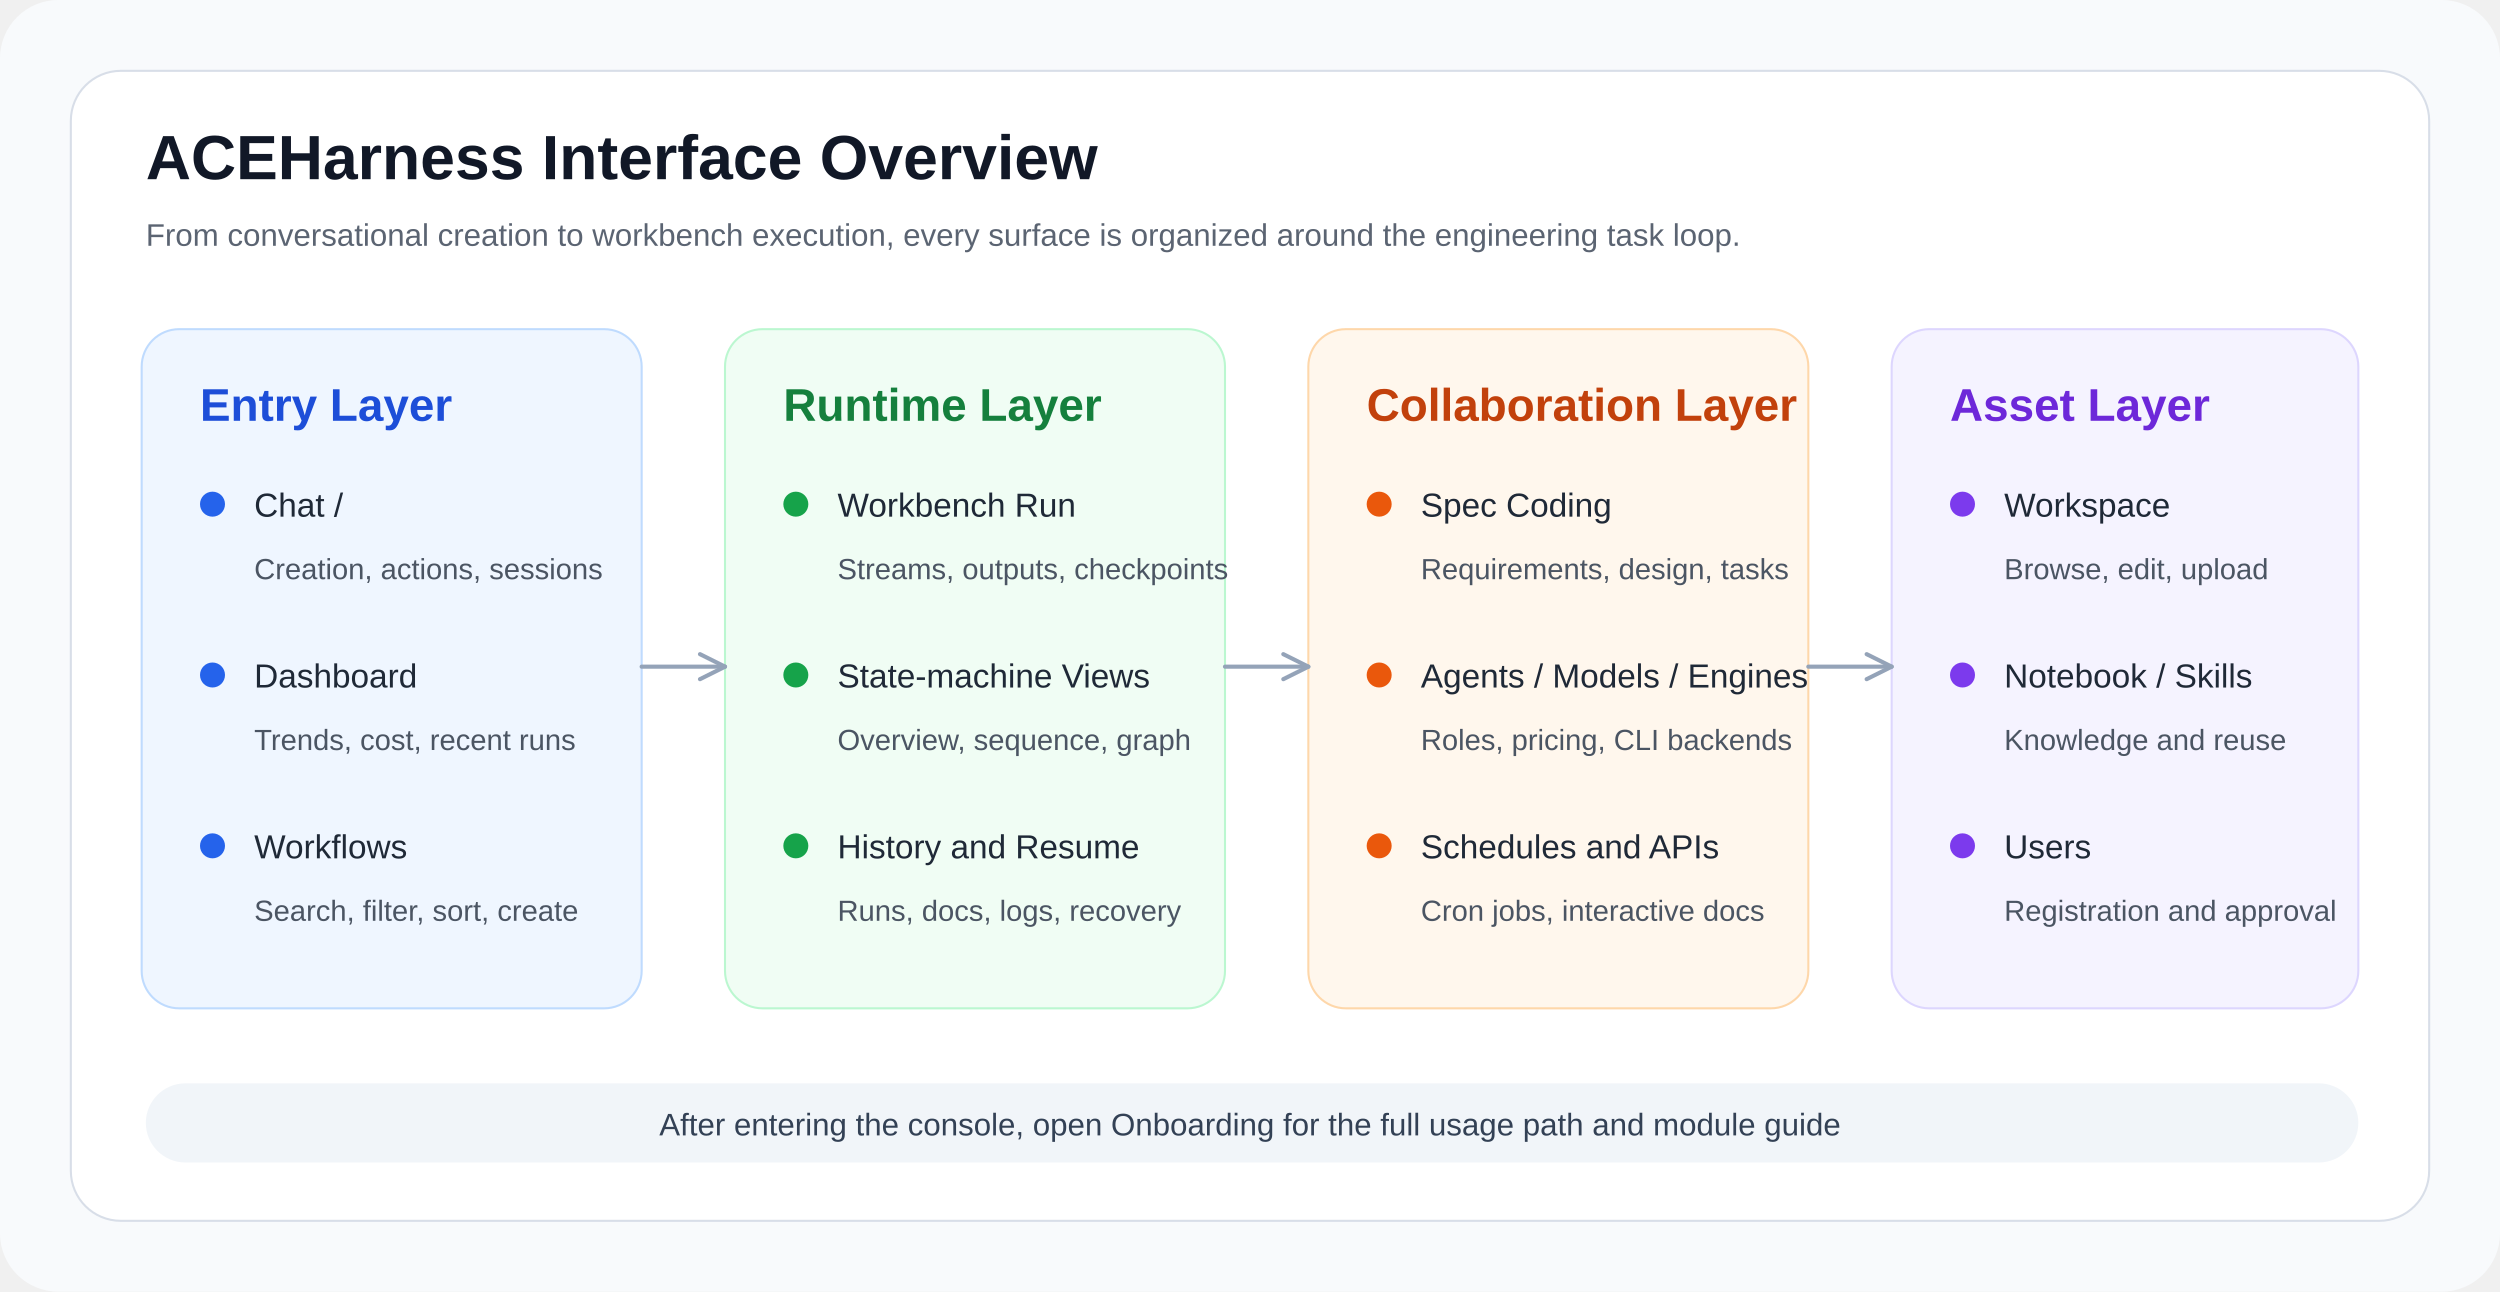
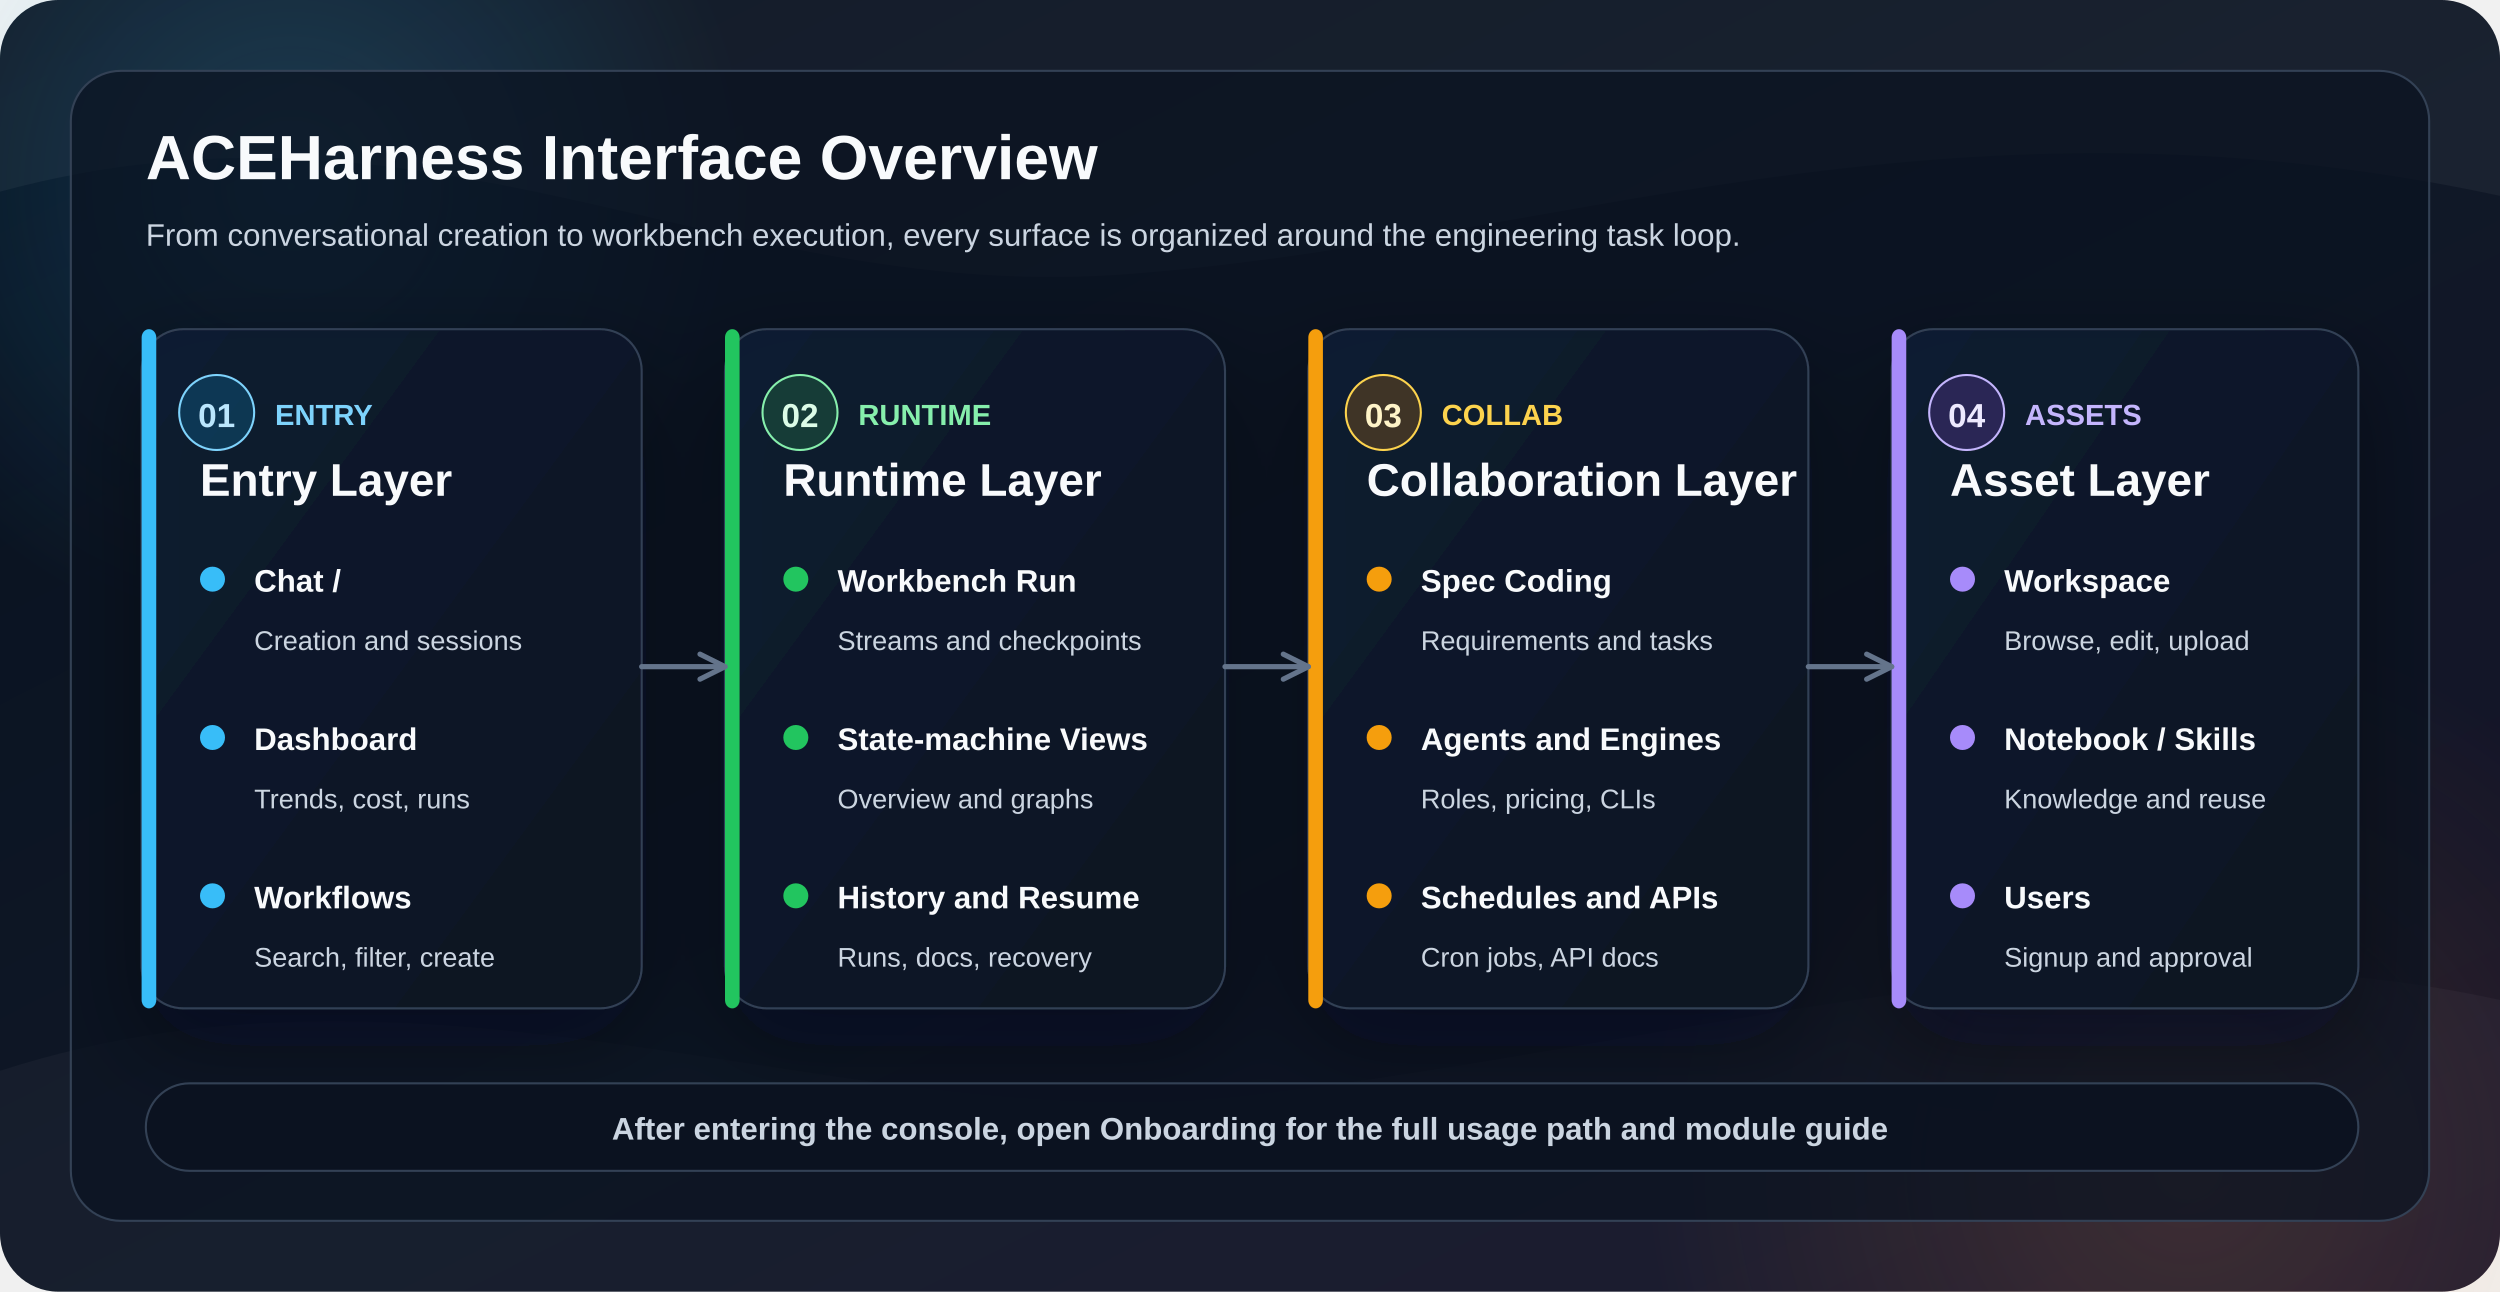
- <svg xmlns="http://www.w3.org/2000/svg" width="1200" height="620" viewBox="0 0 1200 620" fill="none">
-   <rect width="1200" height="620" rx="28" fill="#F8FAFC" />
-   <rect x="34" y="34" width="1132" height="552" rx="24" fill="white" stroke="#D8DEE8" />
-   <text x="70" y="86" fill="#111827" font-family="Arial, sans-serif" font-size="30" font-weight="700">ACEHarness Interface Overview</text>
-   <text x="70" y="118" fill="#5B6472" font-family="Arial, sans-serif" font-size="15">From conversational creation to workbench execution, every surface is organized around the engineering task loop.</text>
-   <rect x="68" y="158" width="240" height="326" rx="18" fill="#EFF6FF" stroke="#BFDBFE" />
-   <text x="96" y="202" fill="#1D4ED8" font-family="Arial, sans-serif" font-size="22" font-weight="700">Entry Layer</text>
-   <circle cx="102" cy="242" r="6" fill="#2563EB" />
-   <text x="122" y="248" fill="#1F2937" font-family="Arial, sans-serif" font-size="16">Chat /</text>
-   <text x="122" y="278" fill="#4B5563" font-family="Arial, sans-serif" font-size="14">Creation, actions, sessions</text>
-   <circle cx="102" cy="324" r="6" fill="#2563EB" />
-   <text x="122" y="330" fill="#1F2937" font-family="Arial, sans-serif" font-size="16">Dashboard</text>
-   <text x="122" y="360" fill="#4B5563" font-family="Arial, sans-serif" font-size="14">Trends, cost, recent runs</text>
-   <circle cx="102" cy="406" r="6" fill="#2563EB" />
-   <text x="122" y="412" fill="#1F2937" font-family="Arial, sans-serif" font-size="16">Workflows</text>
-   <text x="122" y="442" fill="#4B5563" font-family="Arial, sans-serif" font-size="14">Search, filter, sort, create</text>
-   <rect x="348" y="158" width="240" height="326" rx="18" fill="#F0FDF4" stroke="#BBF7D0" />
-   <text x="376" y="202" fill="#15803D" font-family="Arial, sans-serif" font-size="22" font-weight="700">Runtime Layer</text>
-   <circle cx="382" cy="242" r="6" fill="#16A34A" />
-   <text x="402" y="248" fill="#1F2937" font-family="Arial, sans-serif" font-size="16">Workbench Run</text>
-   <text x="402" y="278" fill="#4B5563" font-family="Arial, sans-serif" font-size="14">Streams, outputs, checkpoints</text>
-   <circle cx="382" cy="324" r="6" fill="#16A34A" />
-   <text x="402" y="330" fill="#1F2937" font-family="Arial, sans-serif" font-size="16">State-machine Views</text>
-   <text x="402" y="360" fill="#4B5563" font-family="Arial, sans-serif" font-size="14">Overview, sequence, graph</text>
-   <circle cx="382" cy="406" r="6" fill="#16A34A" />
-   <text x="402" y="412" fill="#1F2937" font-family="Arial, sans-serif" font-size="16">History and Resume</text>
-   <text x="402" y="442" fill="#4B5563" font-family="Arial, sans-serif" font-size="14">Runs, docs, logs, recovery</text>
-   <rect x="628" y="158" width="240" height="326" rx="18" fill="#FFF7ED" stroke="#FED7AA" />
-   <text x="656" y="202" fill="#C2410C" font-family="Arial, sans-serif" font-size="22" font-weight="700">Collaboration Layer</text>
-   <circle cx="662" cy="242" r="6" fill="#EA580C" />
-   <text x="682" y="248" fill="#1F2937" font-family="Arial, sans-serif" font-size="16">Spec Coding</text>
-   <text x="682" y="278" fill="#4B5563" font-family="Arial, sans-serif" font-size="14">Requirements, design, tasks</text>
-   <circle cx="662" cy="324" r="6" fill="#EA580C" />
-   <text x="682" y="330" fill="#1F2937" font-family="Arial, sans-serif" font-size="16">Agents / Models / Engines</text>
-   <text x="682" y="360" fill="#4B5563" font-family="Arial, sans-serif" font-size="14">Roles, pricing, CLI backends</text>
-   <circle cx="662" cy="406" r="6" fill="#EA580C" />
-   <text x="682" y="412" fill="#1F2937" font-family="Arial, sans-serif" font-size="16">Schedules and APIs</text>
-   <text x="682" y="442" fill="#4B5563" font-family="Arial, sans-serif" font-size="14">Cron jobs, interactive docs</text>
-   <rect x="908" y="158" width="224" height="326" rx="18" fill="#F5F3FF" stroke="#DDD6FE" />
-   <text x="936" y="202" fill="#6D28D9" font-family="Arial, sans-serif" font-size="22" font-weight="700">Asset Layer</text>
-   <circle cx="942" cy="242" r="6" fill="#7C3AED" />
-   <text x="962" y="248" fill="#1F2937" font-family="Arial, sans-serif" font-size="16">Workspace</text>
-   <text x="962" y="278" fill="#4B5563" font-family="Arial, sans-serif" font-size="14">Browse, edit, upload</text>
-   <circle cx="942" cy="324" r="6" fill="#7C3AED" />
-   <text x="962" y="330" fill="#1F2937" font-family="Arial, sans-serif" font-size="16">Notebook / Skills</text>
-   <text x="962" y="360" fill="#4B5563" font-family="Arial, sans-serif" font-size="14">Knowledge and reuse</text>
-   <circle cx="942" cy="406" r="6" fill="#7C3AED" />
-   <text x="962" y="412" fill="#1F2937" font-family="Arial, sans-serif" font-size="16">Users</text>
-   <text x="962" y="442" fill="#4B5563" font-family="Arial, sans-serif" font-size="14">Registration and approval</text>
-   <path d="M308 320H348" stroke="#94A3B8" stroke-width="2" stroke-linecap="round" />
-   <path d="M588 320H628" stroke="#94A3B8" stroke-width="2" stroke-linecap="round" />
-   <path d="M868 320H908" stroke="#94A3B8" stroke-width="2" stroke-linecap="round" />
-   <path d="M336 314L348 320L336 326" stroke="#94A3B8" stroke-width="2" stroke-linecap="round" stroke-linejoin="round" />
-   <path d="M616 314L628 320L616 326" stroke="#94A3B8" stroke-width="2" stroke-linecap="round" stroke-linejoin="round" />
-   <path d="M896 314L908 320L896 326" stroke="#94A3B8" stroke-width="2" stroke-linecap="round" stroke-linejoin="round" />
-   <rect x="70" y="520" width="1062" height="38" rx="19" fill="#F1F5F9" />
-   <text x="600" y="545" text-anchor="middle" fill="#334155" font-family="Arial, sans-serif" font-size="15">After entering the console, open Onboarding for the full usage path and module guide</text>
+ <svg xmlns="http://www.w3.org/2000/svg" width="1200" height="620" viewBox="0 0 1200 620" fill="none" role="img" aria-labelledby="title desc">
+   <defs>
+     <linearGradient id="bg" x1="0" y1="0" x2="1" y2="1">
+       <stop offset="0%" stop-color="#07111F" />
+       <stop offset="55%" stop-color="#101827" />
+       <stop offset="100%" stop-color="#171329" />
+     </linearGradient>
+     <linearGradient id="panel" x1="0" y1="0" x2="1" y2="1">
+       <stop offset="0%" stop-color="#111C31" stop-opacity="0.98" />
+       <stop offset="100%" stop-color="#0B1220" stop-opacity="0.98" />
+     </linearGradient>
+     <radialGradient id="glowBlue" cx="50%" cy="50%" r="50%">
+       <stop offset="0%" stop-color="#38BDF8" stop-opacity="0.20" />
+       <stop offset="100%" stop-color="#38BDF8" stop-opacity="0" />
+     </radialGradient>
+     <radialGradient id="glowOrange" cx="50%" cy="50%" r="50%">
+       <stop offset="0%" stop-color="#FB923C" stop-opacity="0.15" />
+       <stop offset="100%" stop-color="#FB923C" stop-opacity="0" />
+     </radialGradient>
+     <filter id="shadow" x="-12%" y="-16%" width="124%" height="142%">
+       <feDropShadow dx="0" dy="18" stdDeviation="22" flood-color="#020617" flood-opacity="0.38" />
+     </filter>
+     <style>
+       .font { font-family: Arial, sans-serif; }
+       .title { fill: #F8FAFC; font-size: 30px; font-weight: 800; }
+       .subtitle { fill: #CBD5E1; font-size: 15px; }
+       .layer { fill: #F8FAFC; font-size: 22px; font-weight: 800; }
+       .item { fill: #F8FAFC; font-size: 15px; font-weight: 700; }
+       .desc { fill: #CBD5E1; font-size: 13px; }
+     </style>
+   </defs>
+   <rect width="1200" height="620" rx="28" fill="url(#bg)" />
+   <circle cx="140" cy="90" r="220" fill="url(#glowBlue)" />
+   <circle cx="1050" cy="560" r="260" fill="url(#glowOrange)" />
+   <path d="M0 92C206 36 344 144 535 132C742 118 930 36 1200 94V0H0Z" fill="#FFFFFF" fill-opacity="0.045" />
+   <path d="M0 514C210 446 410 548 600 526C828 498 1008 438 1200 480V620H0Z" fill="#FFFFFF" fill-opacity="0.035" />
+   <rect x="34" y="34" width="1132" height="552" rx="24" fill="#0B1220" fill-opacity="0.72" stroke="#334155" />
+   <g class="font">
+     <text x="70" y="86" class="title">ACEHarness Interface Overview</text>
+     <text x="70" y="118" class="subtitle">From conversational creation to workbench execution, every surface is organized around the engineering task loop.</text>
+   </g>
+   <g class="font" filter="url(#shadow)">
+     <rect x="68" y="158" width="240" height="326" rx="20" fill="url(#panel)" stroke="#334155" />
+     <rect x="68" y="158" width="7" height="326" rx="4" fill="#38BDF8" />
+     <circle cx="104" cy="198" r="18" fill="#0EA5E9" fill-opacity="0.20" stroke="#7DD3FC" />
+     <text x="104" y="205" text-anchor="middle" fill="#BAE6FD" font-size="16" font-weight="800">01</text>
+     <text x="132" y="204" fill="#7DD3FC" font-size="14" font-weight="800">ENTRY</text>
+     <text x="96" y="238" class="layer">Entry Layer</text>
+     <circle cx="102" cy="278" r="6" fill="#38BDF8" />
+     <text x="122" y="284" class="item">Chat /</text>
+     <text x="122" y="312" class="desc">Creation and sessions</text>
+     <circle cx="102" cy="354" r="6" fill="#38BDF8" />
+     <text x="122" y="360" class="item">Dashboard</text>
+     <text x="122" y="388" class="desc">Trends, cost, runs</text>
+     <circle cx="102" cy="430" r="6" fill="#38BDF8" />
+     <text x="122" y="436" class="item">Workflows</text>
+     <text x="122" y="464" class="desc">Search, filter, create</text>
+     <rect x="348" y="158" width="240" height="326" rx="20" fill="url(#panel)" stroke="#334155" />
+     <rect x="348" y="158" width="7" height="326" rx="4" fill="#22C55E" />
+     <circle cx="384" cy="198" r="18" fill="#22C55E" fill-opacity="0.20" stroke="#86EFAC" />
+     <text x="384" y="205" text-anchor="middle" fill="#DCFCE7" font-size="16" font-weight="800">02</text>
+     <text x="412" y="204" fill="#86EFAC" font-size="14" font-weight="800">RUNTIME</text>
+     <text x="376" y="238" class="layer">Runtime Layer</text>
+     <circle cx="382" cy="278" r="6" fill="#22C55E" />
+     <text x="402" y="284" class="item">Workbench Run</text>
+     <text x="402" y="312" class="desc">Streams and checkpoints</text>
+     <circle cx="382" cy="354" r="6" fill="#22C55E" />
+     <text x="402" y="360" class="item">State-machine Views</text>
+     <text x="402" y="388" class="desc">Overview and graphs</text>
+     <circle cx="382" cy="430" r="6" fill="#22C55E" />
+     <text x="402" y="436" class="item">History and Resume</text>
+     <text x="402" y="464" class="desc">Runs, docs, recovery</text>
+     <rect x="628" y="158" width="240" height="326" rx="20" fill="url(#panel)" stroke="#334155" />
+     <rect x="628" y="158" width="7" height="326" rx="4" fill="#F59E0B" />
+     <circle cx="664" cy="198" r="18" fill="#F59E0B" fill-opacity="0.20" stroke="#FCD34D" />
+     <text x="664" y="205" text-anchor="middle" fill="#FEF3C7" font-size="16" font-weight="800">03</text>
+     <text x="692" y="204" fill="#FCD34D" font-size="14" font-weight="800">COLLAB</text>
+     <text x="656" y="238" class="layer">Collaboration Layer</text>
+     <circle cx="662" cy="278" r="6" fill="#F59E0B" />
+     <text x="682" y="284" class="item">Spec Coding</text>
+     <text x="682" y="312" class="desc">Requirements and tasks</text>
+     <circle cx="662" cy="354" r="6" fill="#F59E0B" />
+     <text x="682" y="360" class="item">Agents and Engines</text>
+     <text x="682" y="388" class="desc">Roles, pricing, CLIs</text>
+     <circle cx="662" cy="430" r="6" fill="#F59E0B" />
+     <text x="682" y="436" class="item">Schedules and APIs</text>
+     <text x="682" y="464" class="desc">Cron jobs, API docs</text>
+     <rect x="908" y="158" width="224" height="326" rx="20" fill="url(#panel)" stroke="#334155" />
+     <rect x="908" y="158" width="7" height="326" rx="4" fill="#A78BFA" />
+     <circle cx="944" cy="198" r="18" fill="#8B5CF6" fill-opacity="0.20" stroke="#C4B5FD" />
+     <text x="944" y="205" text-anchor="middle" fill="#EDE9FE" font-size="16" font-weight="800">04</text>
+     <text x="972" y="204" fill="#C4B5FD" font-size="14" font-weight="800">ASSETS</text>
+     <text x="936" y="238" class="layer">Asset Layer</text>
+     <circle cx="942" cy="278" r="6" fill="#A78BFA" />
+     <text x="962" y="284" class="item">Workspace</text>
+     <text x="962" y="312" class="desc">Browse, edit, upload</text>
+     <circle cx="942" cy="354" r="6" fill="#A78BFA" />
+     <text x="962" y="360" class="item">Notebook / Skills</text>
+     <text x="962" y="388" class="desc">Knowledge and reuse</text>
+     <circle cx="942" cy="430" r="6" fill="#A78BFA" />
+     <text x="962" y="436" class="item">Users</text>
+     <text x="962" y="464" class="desc">Signup and approval</text>
+   </g>
+   <g stroke="#64748B" stroke-width="2.5" stroke-linecap="round" stroke-linejoin="round">
+     <path d="M308 320H348" />
+     <path d="M588 320H628" />
+     <path d="M868 320H908" />
+     <path d="M336 314L348 320L336 326" />
+     <path d="M616 314L628 320L616 326" />
+     <path d="M896 314L908 320L896 326" />
+   </g>
+   <g class="font">
+     <rect x="70" y="520" width="1062" height="42" rx="21" fill="#0B1220" fill-opacity="0.92" stroke="#334155" />
+     <text x="600" y="547" text-anchor="middle" fill="#CBD5E1" font-size="15" font-weight="700">After entering the console, open Onboarding for the full usage path and module guide</text>
+   </g>
</svg>
